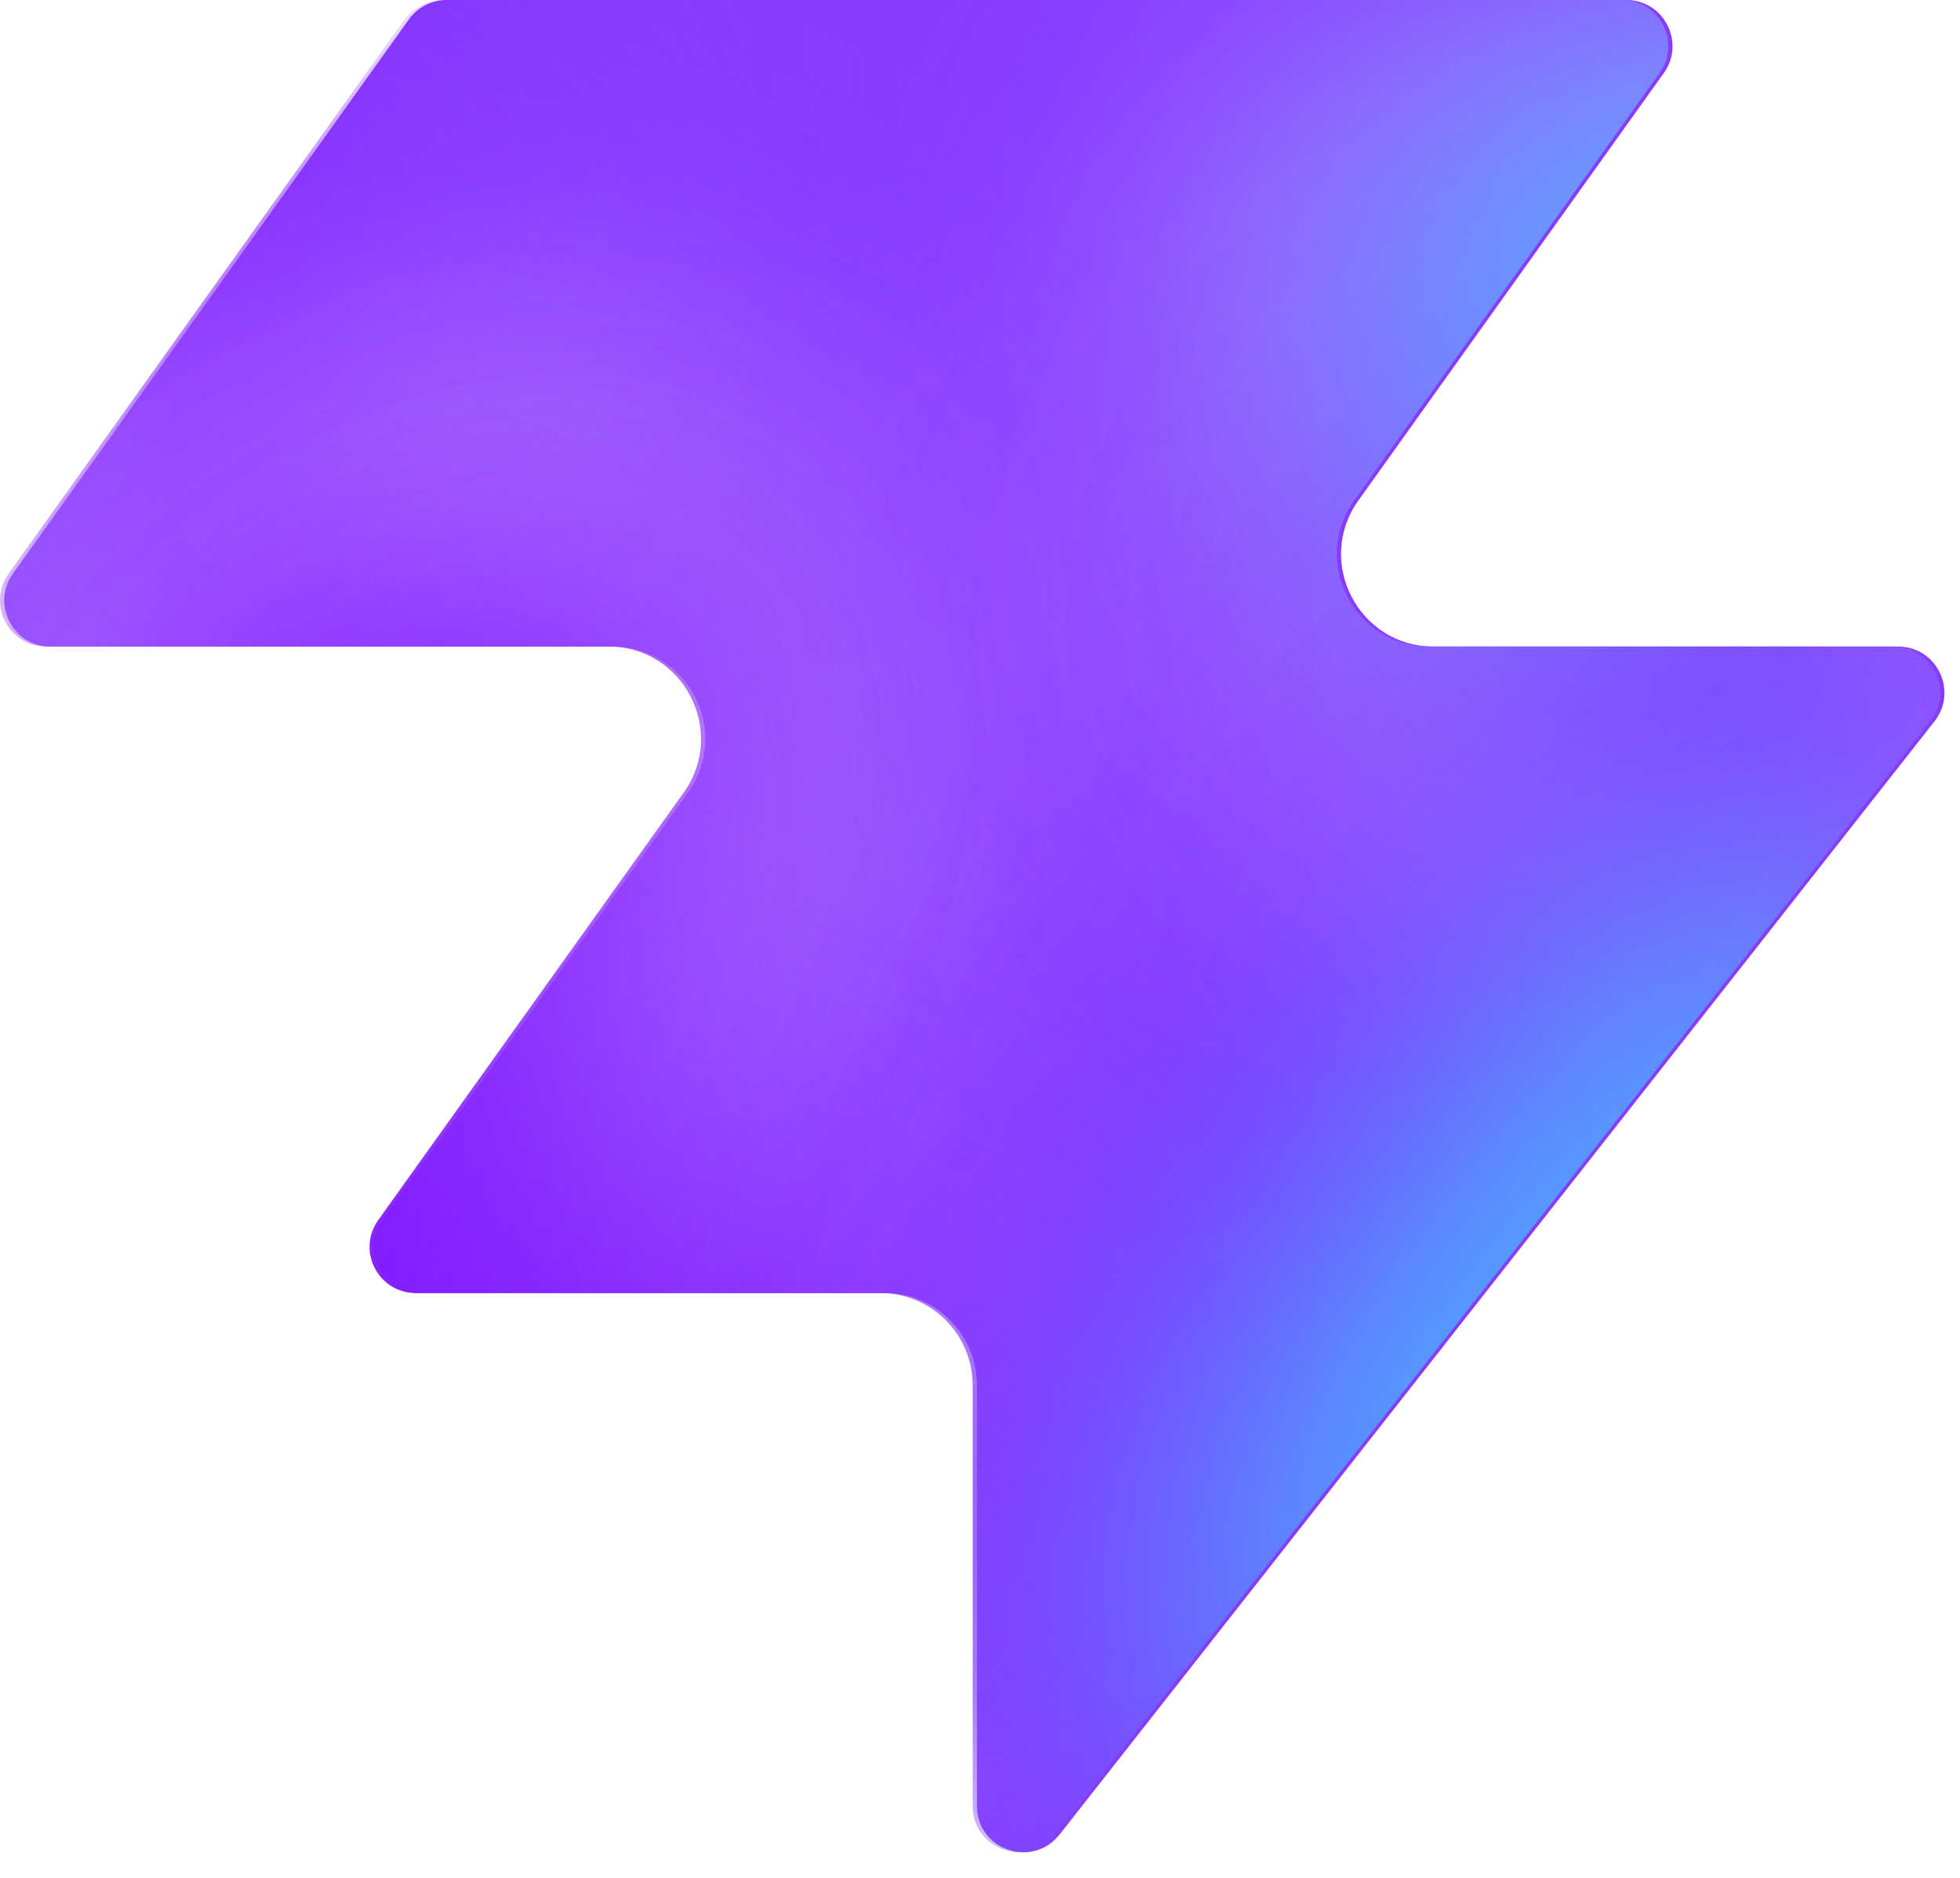
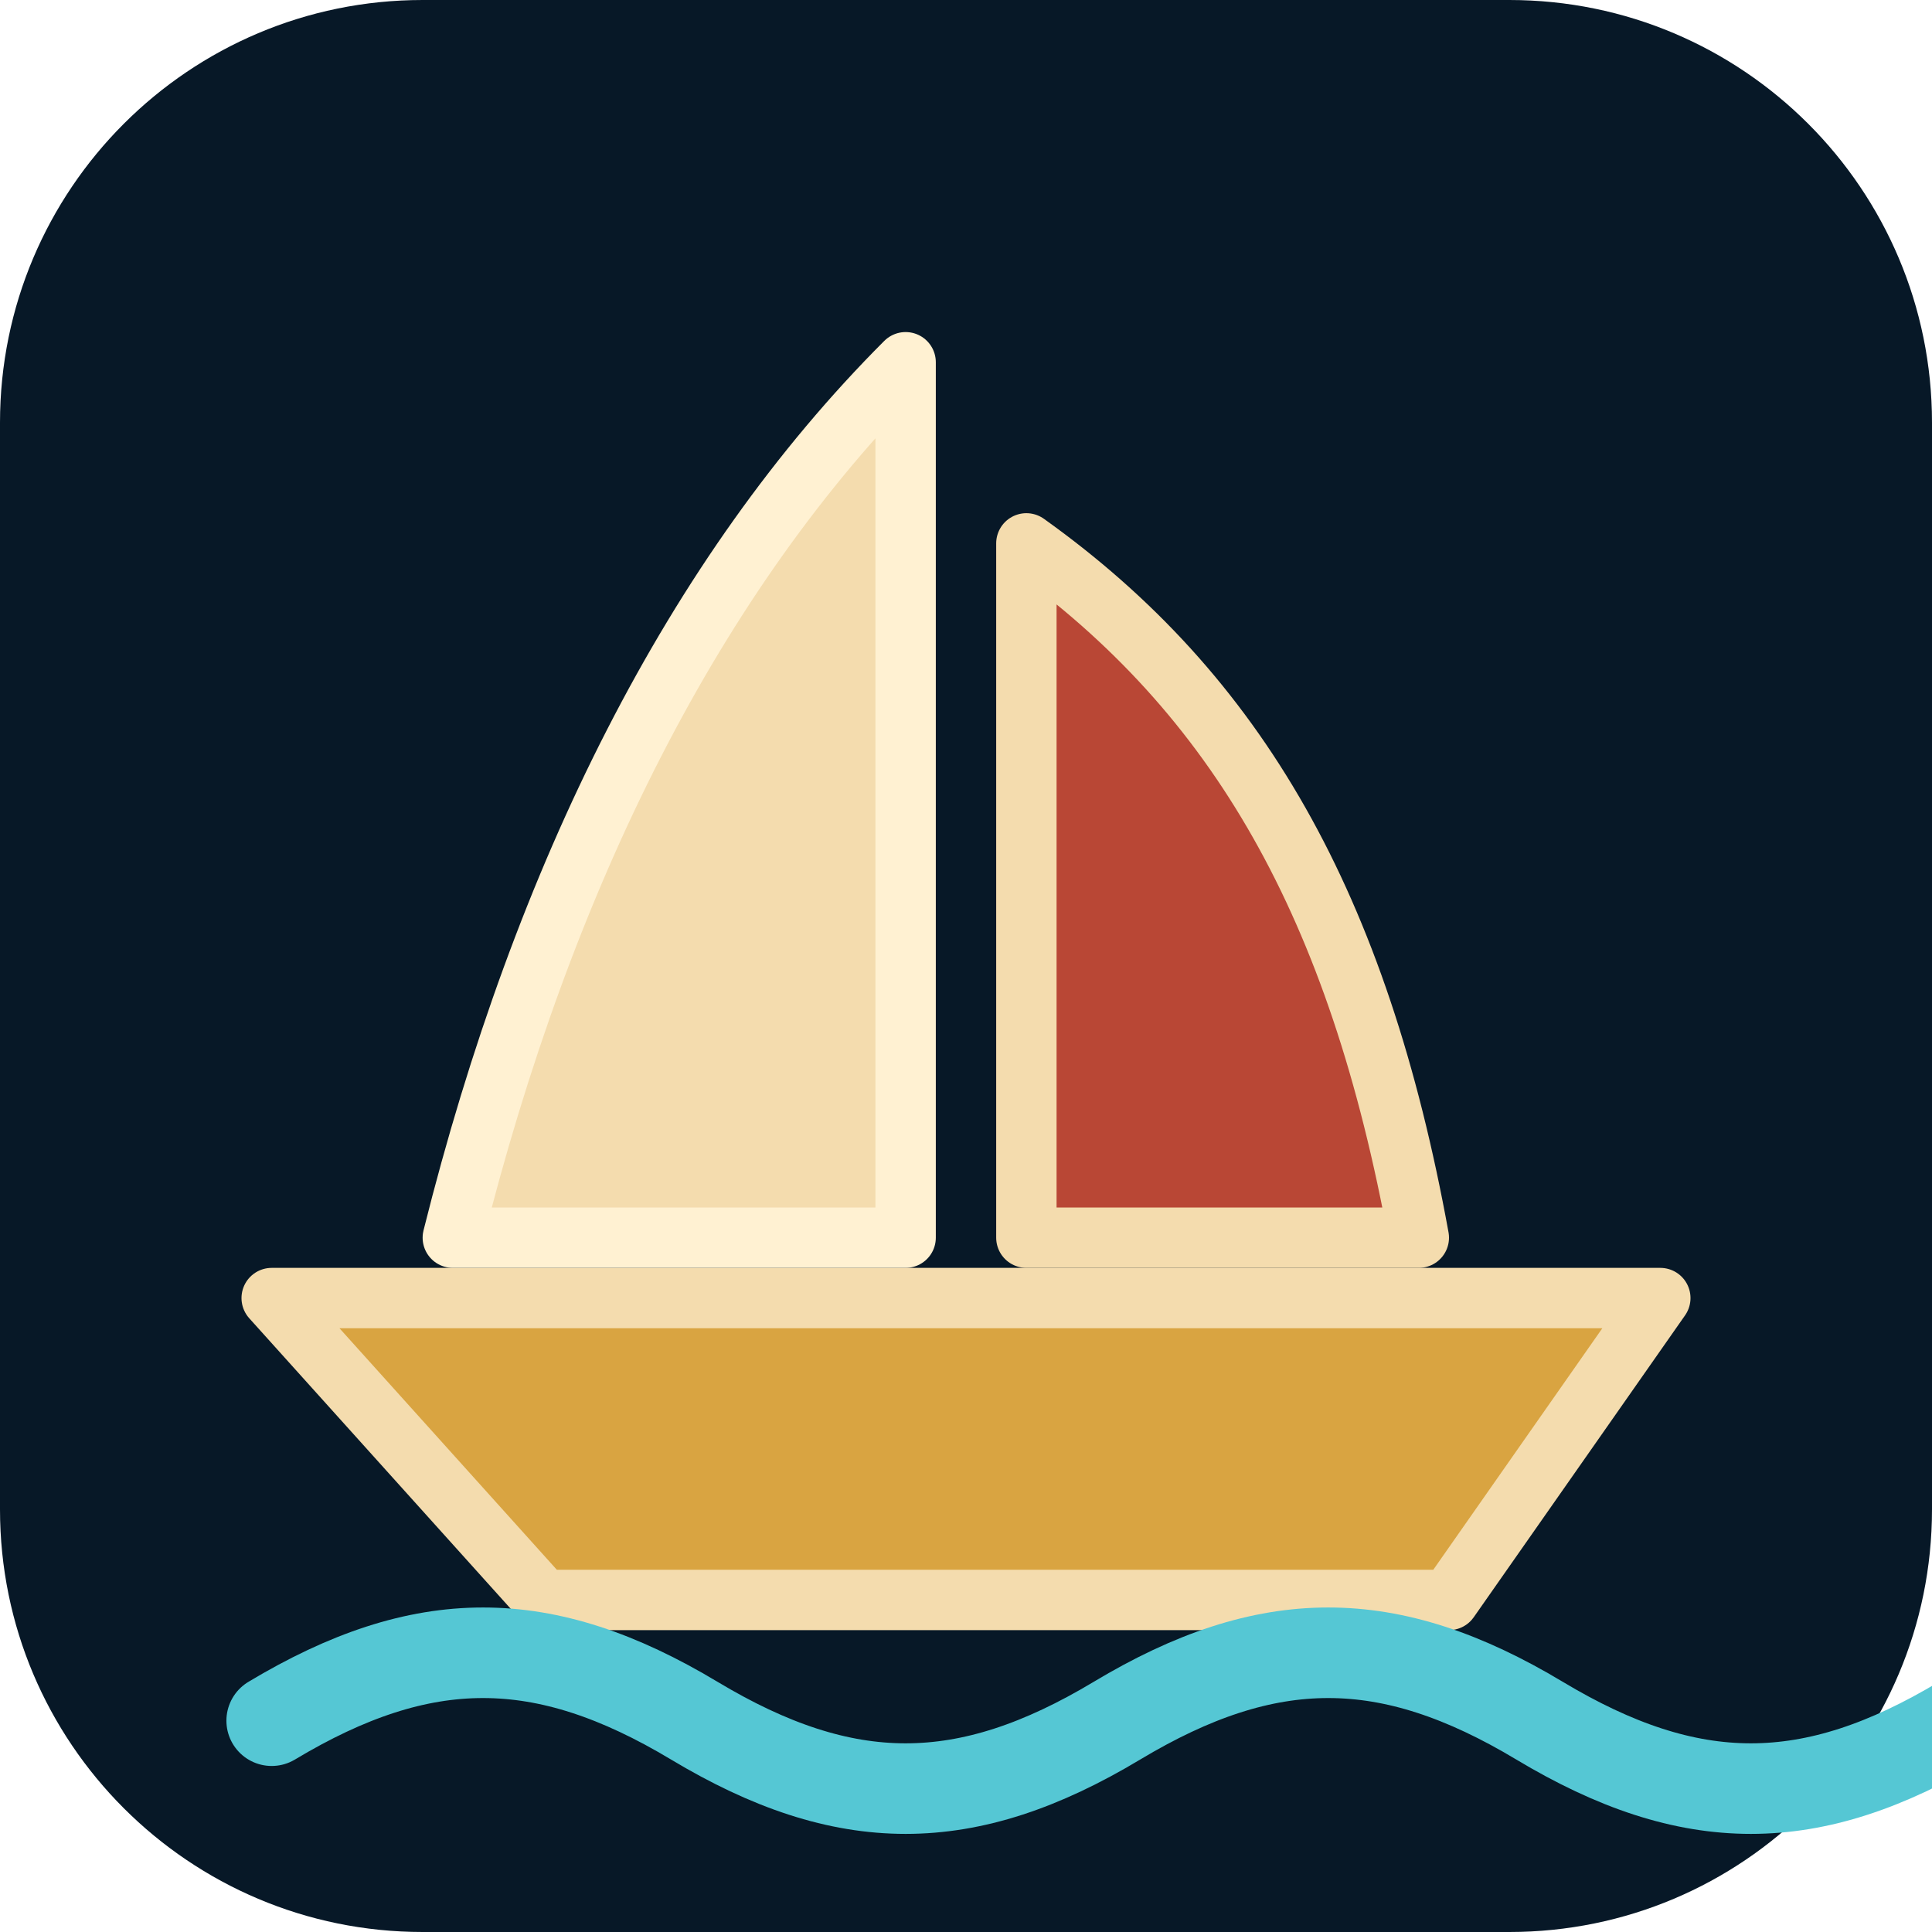
- <svg xmlns="http://www.w3.org/2000/svg" width="48" height="46" fill="none" viewBox="0 0 48 46">
-   <path fill="#863bff" d="M25.946 44.938c-.664.845-2.021.375-2.021-.698V33.937a2.26 2.26 0 0 0-2.262-2.262H10.287c-.92 0-1.456-1.04-.92-1.788l7.48-10.471c1.07-1.497 0-3.578-1.842-3.578H1.237c-.92 0-1.456-1.04-.92-1.788L10.013.474c.214-.297.556-.474.92-.474h28.894c.92 0 1.456 1.04.92 1.788l-7.48 10.471c-1.07 1.498 0 3.579 1.842 3.579h11.377c.943 0 1.473 1.088.89 1.83L25.947 44.94z" style="fill:#863bff;fill:color(display-p3 .525 .23 1);fill-opacity:1" />
-   <mask id="a" width="48" height="46" x="0" y="0" maskUnits="userSpaceOnUse" style="mask-type:alpha">
-     <path fill="#000" d="M25.842 44.938c-.664.844-2.021.375-2.021-.698V33.937a2.26 2.26 0 0 0-2.262-2.262H10.183c-.92 0-1.456-1.04-.92-1.788l7.48-10.471c1.07-1.498 0-3.579-1.842-3.579H1.133c-.92 0-1.456-1.04-.92-1.787L9.91.473c.214-.297.556-.474.92-.474h28.894c.92 0 1.456 1.04.92 1.788l-7.48 10.471c-1.07 1.498 0 3.578 1.842 3.578h11.377c.943 0 1.473 1.088.89 1.832L25.843 44.94z" style="fill:#000;fill-opacity:1" />
-   </mask>
-   <g mask="url(#a)">
-     <g filter="url(#b)">
-       <ellipse cx="5.508" cy="14.704" fill="#ede6ff" rx="5.508" ry="14.704" style="fill:#ede6ff;fill:color(display-p3 .927 .903 1);fill-opacity:1" transform="matrix(.00324 1 1 -.00324 -4.47 31.516)" />
-     </g>
-     <g filter="url(#c)">
-       <ellipse cx="10.399" cy="29.851" fill="#ede6ff" rx="10.399" ry="29.851" style="fill:#ede6ff;fill:color(display-p3 .927 .903 1);fill-opacity:1" transform="matrix(.00324 1 1 -.00324 -39.328 7.883)" />
-     </g>
-     <g filter="url(#d)">
-       <ellipse cx="5.508" cy="30.487" fill="#7e14ff" rx="5.508" ry="30.487" style="fill:#7e14ff;fill:color(display-p3 .492 .077 1);fill-opacity:1" transform="rotate(89.814 -25.913 -14.639)scale(1 -1)" />
-     </g>
-     <g filter="url(#e)">
-       <ellipse cx="5.508" cy="30.599" fill="#7e14ff" rx="5.508" ry="30.599" style="fill:#7e14ff;fill:color(display-p3 .492 .077 1);fill-opacity:1" transform="rotate(89.814 -32.644 -3.334)scale(1 -1)" />
-     </g>
-     <g filter="url(#f)">
-       <ellipse cx="5.508" cy="30.599" fill="#7e14ff" rx="5.508" ry="30.599" style="fill:#7e14ff;fill:color(display-p3 .492 .077 1);fill-opacity:1" transform="matrix(.00324 1 1 -.00324 -34.34 30.47)" />
-     </g>
-     <g filter="url(#g)">
-       <ellipse cx="14.072" cy="22.078" fill="#ede6ff" rx="14.072" ry="22.078" style="fill:#ede6ff;fill:color(display-p3 .927 .903 1);fill-opacity:1" transform="rotate(93.35 24.506 48.493)scale(-1 1)" />
-     </g>
-     <g filter="url(#h)">
-       <ellipse cx="3.47" cy="21.501" fill="#7e14ff" rx="3.47" ry="21.501" style="fill:#7e14ff;fill:color(display-p3 .492 .077 1);fill-opacity:1" transform="rotate(89.009 28.708 47.59)scale(-1 1)" />
-     </g>
-     <g filter="url(#i)">
-       <ellipse cx="3.47" cy="21.501" fill="#7e14ff" rx="3.47" ry="21.501" style="fill:#7e14ff;fill:color(display-p3 .492 .077 1);fill-opacity:1" transform="rotate(89.009 28.708 47.59)scale(-1 1)" />
-     </g>
-     <g filter="url(#j)">
-       <ellipse cx=".387" cy="8.972" fill="#7e14ff" rx="4.407" ry="29.108" style="fill:#7e14ff;fill:color(display-p3 .492 .077 1);fill-opacity:1" transform="rotate(39.51 .387 8.972)" />
-     </g>
-     <g filter="url(#k)">
-       <ellipse cx="47.523" cy="-6.092" fill="#7e14ff" rx="4.407" ry="29.108" style="fill:#7e14ff;fill:color(display-p3 .492 .077 1);fill-opacity:1" transform="rotate(37.892 47.523 -6.092)" />
-     </g>
-     <g filter="url(#l)">
-       <ellipse cx="41.412" cy="6.333" fill="#47bfff" rx="5.971" ry="9.665" style="fill:#47bfff;fill:color(display-p3 .28 .748 1);fill-opacity:1" transform="rotate(37.892 41.412 6.333)" />
-     </g>
-     <g filter="url(#m)">
-       <ellipse cx="-1.879" cy="38.332" fill="#7e14ff" rx="4.407" ry="29.108" style="fill:#7e14ff;fill:color(display-p3 .492 .077 1);fill-opacity:1" transform="rotate(37.892 -1.88 38.332)" />
-     </g>
-     <g filter="url(#n)">
-       <ellipse cx="-1.879" cy="38.332" fill="#7e14ff" rx="4.407" ry="29.108" style="fill:#7e14ff;fill:color(display-p3 .492 .077 1);fill-opacity:1" transform="rotate(37.892 -1.88 38.332)" />
-     </g>
-     <g filter="url(#o)">
-       <ellipse cx="35.651" cy="29.907" fill="#7e14ff" rx="4.407" ry="29.108" style="fill:#7e14ff;fill:color(display-p3 .492 .077 1);fill-opacity:1" transform="rotate(37.892 35.651 29.907)" />
-     </g>
-     <g filter="url(#p)">
-       <ellipse cx="38.418" cy="32.4" fill="#47bfff" rx="5.971" ry="15.297" style="fill:#47bfff;fill:color(display-p3 .28 .748 1);fill-opacity:1" transform="rotate(37.892 38.418 32.4)" />
-     </g>
-   </g>
-   <defs>
-     <filter id="b" width="60.045" height="41.654" x="-19.77" y="16.149" color-interpolation-filters="sRGB" filterUnits="userSpaceOnUse">
-       <feFlood flood-opacity="0" result="BackgroundImageFix" />
-       <feBlend in="SourceGraphic" in2="BackgroundImageFix" result="shape" />
-       <feGaussianBlur result="effect1_foregroundBlur_2002_17158" stdDeviation="7.659" />
-     </filter>
-     <filter id="c" width="90.34" height="51.437" x="-54.613" y="-7.533" color-interpolation-filters="sRGB" filterUnits="userSpaceOnUse">
-       <feFlood flood-opacity="0" result="BackgroundImageFix" />
-       <feBlend in="SourceGraphic" in2="BackgroundImageFix" result="shape" />
-       <feGaussianBlur result="effect1_foregroundBlur_2002_17158" stdDeviation="7.659" />
-     </filter>
-     <filter id="d" width="79.355" height="29.4" x="-49.64" y="2.03" color-interpolation-filters="sRGB" filterUnits="userSpaceOnUse">
-       <feFlood flood-opacity="0" result="BackgroundImageFix" />
-       <feBlend in="SourceGraphic" in2="BackgroundImageFix" result="shape" />
-       <feGaussianBlur result="effect1_foregroundBlur_2002_17158" stdDeviation="4.596" />
-     </filter>
-     <filter id="e" width="79.579" height="29.4" x="-45.045" y="20.029" color-interpolation-filters="sRGB" filterUnits="userSpaceOnUse">
-       <feFlood flood-opacity="0" result="BackgroundImageFix" />
-       <feBlend in="SourceGraphic" in2="BackgroundImageFix" result="shape" />
-       <feGaussianBlur result="effect1_foregroundBlur_2002_17158" stdDeviation="4.596" />
-     </filter>
-     <filter id="f" width="79.579" height="29.4" x="-43.513" y="21.178" color-interpolation-filters="sRGB" filterUnits="userSpaceOnUse">
-       <feFlood flood-opacity="0" result="BackgroundImageFix" />
-       <feBlend in="SourceGraphic" in2="BackgroundImageFix" result="shape" />
-       <feGaussianBlur result="effect1_foregroundBlur_2002_17158" stdDeviation="4.596" />
-     </filter>
-     <filter id="g" width="74.749" height="58.852" x="15.756" y="-17.901" color-interpolation-filters="sRGB" filterUnits="userSpaceOnUse">
-       <feFlood flood-opacity="0" result="BackgroundImageFix" />
-       <feBlend in="SourceGraphic" in2="BackgroundImageFix" result="shape" />
-       <feGaussianBlur result="effect1_foregroundBlur_2002_17158" stdDeviation="7.659" />
-     </filter>
-     <filter id="h" width="61.377" height="25.362" x="23.548" y="2.284" color-interpolation-filters="sRGB" filterUnits="userSpaceOnUse">
-       <feFlood flood-opacity="0" result="BackgroundImageFix" />
-       <feBlend in="SourceGraphic" in2="BackgroundImageFix" result="shape" />
-       <feGaussianBlur result="effect1_foregroundBlur_2002_17158" stdDeviation="4.596" />
-     </filter>
-     <filter id="i" width="61.377" height="25.362" x="23.548" y="2.284" color-interpolation-filters="sRGB" filterUnits="userSpaceOnUse">
-       <feFlood flood-opacity="0" result="BackgroundImageFix" />
-       <feBlend in="SourceGraphic" in2="BackgroundImageFix" result="shape" />
-       <feGaussianBlur result="effect1_foregroundBlur_2002_17158" stdDeviation="4.596" />
-     </filter>
-     <filter id="j" width="56.045" height="63.649" x="-27.636" y="-22.853" color-interpolation-filters="sRGB" filterUnits="userSpaceOnUse">
-       <feFlood flood-opacity="0" result="BackgroundImageFix" />
-       <feBlend in="SourceGraphic" in2="BackgroundImageFix" result="shape" />
-       <feGaussianBlur result="effect1_foregroundBlur_2002_17158" stdDeviation="4.596" />
-     </filter>
-     <filter id="k" width="54.814" height="64.646" x="20.116" y="-38.415" color-interpolation-filters="sRGB" filterUnits="userSpaceOnUse">
-       <feFlood flood-opacity="0" result="BackgroundImageFix" />
-       <feBlend in="SourceGraphic" in2="BackgroundImageFix" result="shape" />
-       <feGaussianBlur result="effect1_foregroundBlur_2002_17158" stdDeviation="4.596" />
-     </filter>
-     <filter id="l" width="33.541" height="35.313" x="24.641" y="-11.323" color-interpolation-filters="sRGB" filterUnits="userSpaceOnUse">
-       <feFlood flood-opacity="0" result="BackgroundImageFix" />
-       <feBlend in="SourceGraphic" in2="BackgroundImageFix" result="shape" />
-       <feGaussianBlur result="effect1_foregroundBlur_2002_17158" stdDeviation="4.596" />
-     </filter>
-     <filter id="m" width="54.814" height="64.646" x="-29.286" y="6.009" color-interpolation-filters="sRGB" filterUnits="userSpaceOnUse">
-       <feFlood flood-opacity="0" result="BackgroundImageFix" />
-       <feBlend in="SourceGraphic" in2="BackgroundImageFix" result="shape" />
-       <feGaussianBlur result="effect1_foregroundBlur_2002_17158" stdDeviation="4.596" />
-     </filter>
-     <filter id="n" width="54.814" height="64.646" x="-29.286" y="6.009" color-interpolation-filters="sRGB" filterUnits="userSpaceOnUse">
-       <feFlood flood-opacity="0" result="BackgroundImageFix" />
-       <feBlend in="SourceGraphic" in2="BackgroundImageFix" result="shape" />
-       <feGaussianBlur result="effect1_foregroundBlur_2002_17158" stdDeviation="4.596" />
-     </filter>
-     <filter id="o" width="54.814" height="64.646" x="8.244" y="-2.416" color-interpolation-filters="sRGB" filterUnits="userSpaceOnUse">
-       <feFlood flood-opacity="0" result="BackgroundImageFix" />
-       <feBlend in="SourceGraphic" in2="BackgroundImageFix" result="shape" />
-       <feGaussianBlur result="effect1_foregroundBlur_2002_17158" stdDeviation="4.596" />
-     </filter>
-     <filter id="p" width="39.409" height="43.623" x="18.713" y="10.588" color-interpolation-filters="sRGB" filterUnits="userSpaceOnUse">
-       <feFlood flood-opacity="0" result="BackgroundImageFix" />
-       <feBlend in="SourceGraphic" in2="BackgroundImageFix" result="shape" />
-       <feGaussianBlur result="effect1_foregroundBlur_2002_17158" stdDeviation="4.596" />
-     </filter>
-   </defs>
+ <svg xmlns="http://www.w3.org/2000/svg" viewBox="0 0 64 64">
+   <rect width="64" height="64" rx="14" fill="#071827" />
+   <path d="M9 43h46l-7 10H18z" fill="#d9a441" stroke="#f4dcae" stroke-width="2" stroke-linejoin="round" />
+   <path d="M30 12v29H15c3-12 8-22 15-29Z" fill="#f4dcae" stroke="#fff1d2" stroke-width="2" stroke-linejoin="round" />
+   <path d="M34 18c7 5 11 12 13 23H34z" fill="#b94735" stroke="#f4dcae" stroke-width="2" stroke-linejoin="round" />
+   <path d="M9 57c5-3 9-3 14 0s9 3 14 0 9-3 14 0 9 3 14 0" fill="none" stroke="#55c7d4" stroke-width="3" stroke-linecap="round" />
</svg>
